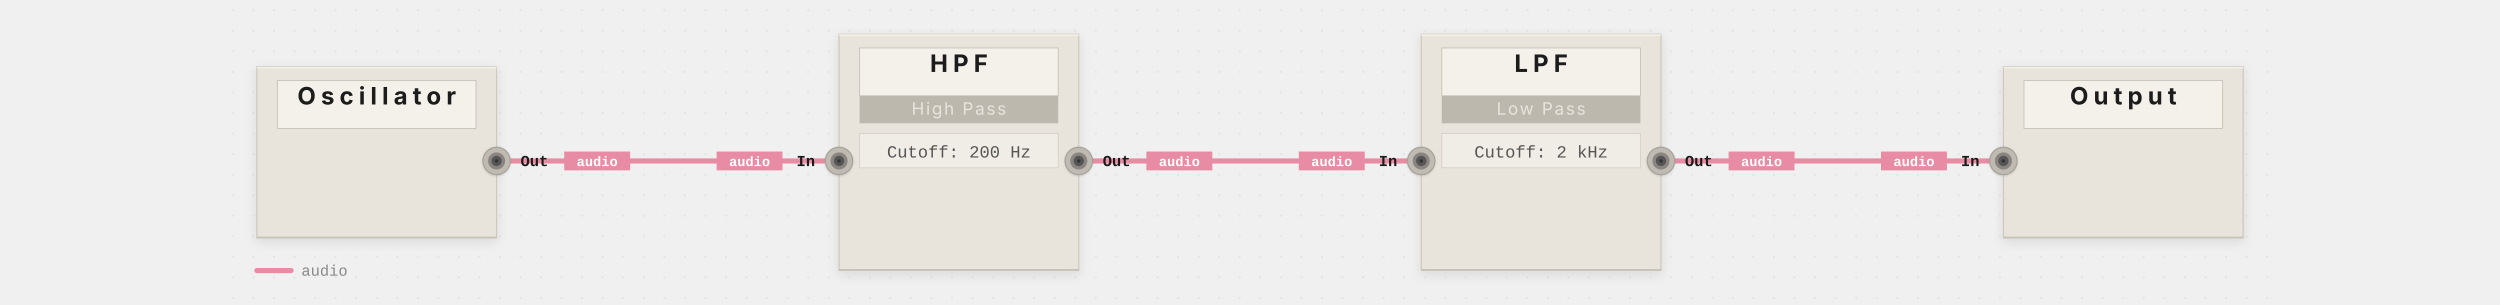
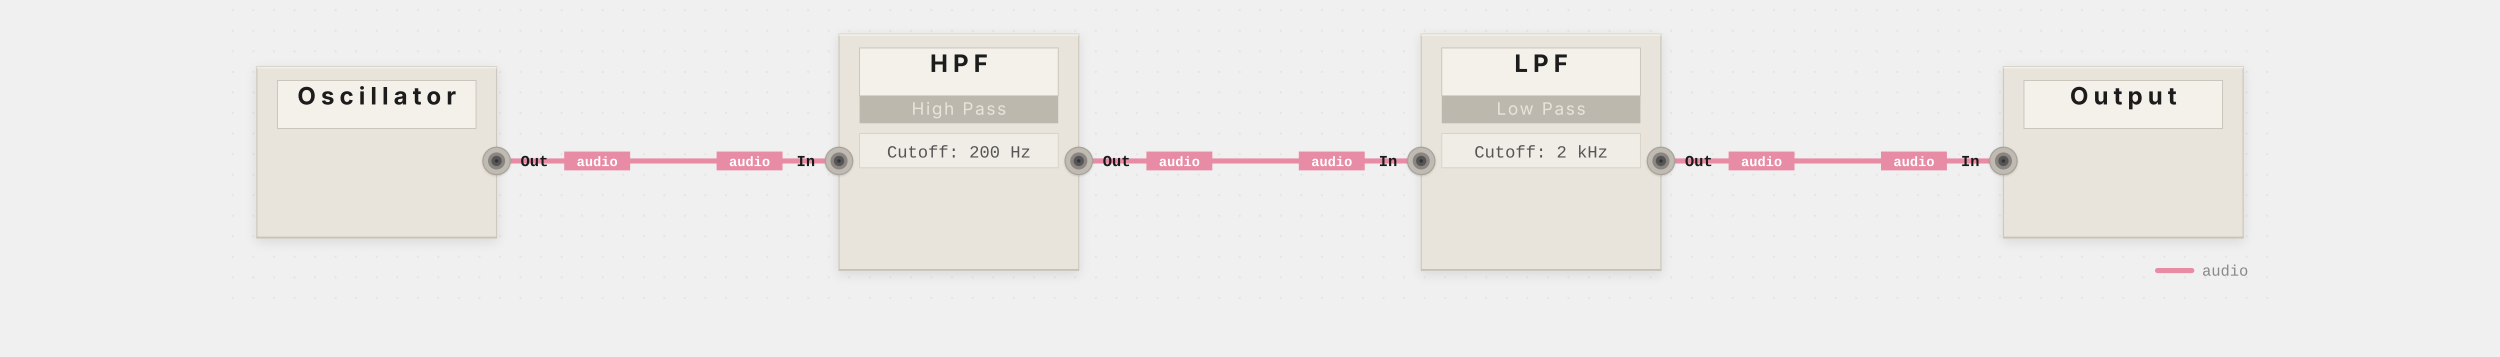
- <svg xmlns="http://www.w3.org/2000/svg" viewBox="-130 0 1460 178" width="100%" data-pf-min-width="1460" role="img" aria-labelledby="pf-253ac9-title pf-253ac9-desc">
+ <svg xmlns="http://www.w3.org/2000/svg" viewBox="-130 0 1460 208" width="100%" data-pf-min-width="1460" role="img" aria-labelledby="pf-b375d7-title pf-b375d7-desc">
  <style>@media print { .pf-panel, .pf-jack { filter: none; } }</style>
  <defs>
-     <filter id="pf-253ac9-panel-shadow" x="-20%" y="-20%" width="140%" height="140%">
+     <filter id="pf-b375d7-panel-shadow" x="-20%" y="-20%" width="140%" height="140%">
      <feDropShadow dx="0" dy="2" stdDeviation="3" flood-opacity="0.1" />
    </filter>
-     <filter id="pf-253ac9-jack-shadow" x="-20%" y="-20%" width="140%" height="140%">
+     <filter id="pf-b375d7-jack-shadow" x="-20%" y="-20%" width="140%" height="140%">
      <feDropShadow dx="0" dy="0.5" stdDeviation="0.8" flood-opacity="0.15" />
    </filter>
-     <pattern id="pf-253ac9-dots" width="12" height="12" patternUnits="userSpaceOnUse">
+     <pattern id="pf-b375d7-dots" width="12" height="12" patternUnits="userSpaceOnUse">
      <circle cx="6" cy="6" r="0.5" fill="#aaaaaa" opacity="0.3" />
    </pattern>
  </defs>
  <g class="pf-layer-bg">
-     <rect width="1200" height="178" fill="url(#pf-253ac9-dots)" />
+     <rect width="1200" height="178" fill="url(#pf-b375d7-dots)" />
  </g>
  <g class="pf-layer-cables">
    <path d="M 160 94 C 240 94, 280 94, 360 94" stroke="#e88ca5" stroke-width="3" fill="none" stroke-linecap="round" stroke-linejoin="round" data-connection="conn-0" data-signal="audio" />
    <path d="M 500 94 C 580 94, 620 94, 700 94" stroke="#e88ca5" stroke-width="3" fill="none" stroke-linecap="round" stroke-linejoin="round" data-connection="conn-1" data-signal="audio" />
    <path d="M 840 94 C 920 94, 960 94, 1040 94" stroke="#e88ca5" stroke-width="3" fill="none" stroke-linecap="round" stroke-linejoin="round" data-connection="conn-2" data-signal="audio" />
    <circle cx="160" cy="94" r="3.5" fill="#d47a93" />
    <circle cx="360" cy="94" r="3.5" fill="#d47a93" />
    <circle cx="500" cy="94" r="3.5" fill="#d47a93" />
    <circle cx="700" cy="94" r="3.5" fill="#d47a93" />
    <circle cx="840" cy="94" r="3.5" fill="#d47a93" />
    <circle cx="1040" cy="94" r="3.5" fill="#d47a93" />
  </g>
  <g class="pf-layer-panels">
-     <g data-module="HPF" filter="url(#pf-253ac9-panel-shadow)">
+     <g data-module="HPF" filter="url(#pf-b375d7-panel-shadow)">
      <rect x="360" y="20" width="140" height="138" fill="#e8e4dc" stroke="#cec8be" stroke-width="0.75" rx="0" />
      <line x1="360" y1="20.5" x2="500" y2="20.5" stroke="#f2efe8" stroke-width="1" />
      <line x1="360" y1="157.5" x2="500" y2="157.5" stroke="#bdb8ae" stroke-width="0.5" />
      <rect x="372" y="28" width="116" height="28" fill="#f4f1ea" stroke="#c5c0b6" stroke-width="0.5" />
      <text x="430" y="42" text-anchor="middle" font-family="system-ui, -apple-system, BlinkMacSystemFont, 'Segoe UI', sans-serif" font-size="14" font-weight="700" fill="#1a1a1a" letter-spacing="3">HPF</text>
      <rect class="pf-sublabel-bar" x="372" y="56" width="116" height="16" fill="#bdb8ae" />
      <text x="430" y="67" text-anchor="middle" font-family="system-ui, -apple-system, BlinkMacSystemFont, 'Segoe UI', sans-serif" font-size="10" fill="#e8e4dc" letter-spacing="1">High Pass</text>
    </g>
-     <g data-module="LPF" filter="url(#pf-253ac9-panel-shadow)">
+     <g data-module="LPF" filter="url(#pf-b375d7-panel-shadow)">
      <rect x="700" y="20" width="140" height="138" fill="#e8e4dc" stroke="#cec8be" stroke-width="0.75" rx="0" />
      <line x1="700" y1="20.5" x2="840" y2="20.5" stroke="#f2efe8" stroke-width="1" />
      <line x1="700" y1="157.5" x2="840" y2="157.5" stroke="#bdb8ae" stroke-width="0.5" />
      <rect x="712" y="28" width="116" height="28" fill="#f4f1ea" stroke="#c5c0b6" stroke-width="0.5" />
      <text x="770" y="42" text-anchor="middle" font-family="system-ui, -apple-system, BlinkMacSystemFont, 'Segoe UI', sans-serif" font-size="14" font-weight="700" fill="#1a1a1a" letter-spacing="3">LPF</text>
      <rect class="pf-sublabel-bar" x="712" y="56" width="116" height="16" fill="#bdb8ae" />
      <text x="770" y="67" text-anchor="middle" font-family="system-ui, -apple-system, BlinkMacSystemFont, 'Segoe UI', sans-serif" font-size="10" fill="#e8e4dc" letter-spacing="1">Low Pass</text>
    </g>
-     <g data-module="Oscillator" filter="url(#pf-253ac9-panel-shadow)">
+     <g data-module="Oscillator" filter="url(#pf-b375d7-panel-shadow)">
      <rect x="20" y="39" width="140" height="100" fill="#e8e4dc" stroke="#cec8be" stroke-width="0.75" rx="0" />
      <line x1="20" y1="39.5" x2="160" y2="39.5" stroke="#f2efe8" stroke-width="1" />
      <line x1="20" y1="138.5" x2="160" y2="138.5" stroke="#bdb8ae" stroke-width="0.5" />
      <rect x="32" y="47" width="116" height="28" fill="#f4f1ea" stroke="#c5c0b6" stroke-width="0.5" />
      <text x="90" y="61" text-anchor="middle" font-family="system-ui, -apple-system, BlinkMacSystemFont, 'Segoe UI', sans-serif" font-size="14" font-weight="700" fill="#1a1a1a" letter-spacing="3">Oscillator</text>
    </g>
-     <g data-module="Output" filter="url(#pf-253ac9-panel-shadow)">
+     <g data-module="Output" filter="url(#pf-b375d7-panel-shadow)">
      <rect x="1040" y="39" width="140" height="100" fill="#e8e4dc" stroke="#cec8be" stroke-width="0.75" rx="0" />
      <line x1="1040" y1="39.5" x2="1180" y2="39.5" stroke="#f2efe8" stroke-width="1" />
      <line x1="1040" y1="138.5" x2="1180" y2="138.5" stroke="#bdb8ae" stroke-width="0.5" />
      <rect x="1052" y="47" width="116" height="28" fill="#f4f1ea" stroke="#c5c0b6" stroke-width="0.5" />
      <text x="1110" y="61" text-anchor="middle" font-family="system-ui, -apple-system, BlinkMacSystemFont, 'Segoe UI', sans-serif" font-size="14" font-weight="700" fill="#1a1a1a" letter-spacing="3">Output</text>
    </g>
  </g>
  <g class="pf-layer-params">
    <rect x="372" y="78" width="116" height="20" fill="#f0ede6" stroke="#d5d0c6" stroke-width="0.5" />
    <text x="430" y="92" text-anchor="middle" font-family="'SF Mono', 'Fira Code', Consolas, 'Courier New', monospace" font-size="10" fill="#555555">Cutoff: 200 Hz</text>
    <rect x="712" y="78" width="116" height="20" fill="#f0ede6" stroke="#d5d0c6" stroke-width="0.5" />
    <text x="770" y="92" text-anchor="middle" font-family="'SF Mono', 'Fira Code', Consolas, 'Courier New', monospace" font-size="10" fill="#555555">Cutoff: 2 kHz</text>
  </g>
  <g class="pf-layer-jacks">
-     <g data-port="hpf.in" filter="url(#pf-253ac9-jack-shadow)">
+     <g data-port="hpf.in" filter="url(#pf-b375d7-jack-shadow)">
      <circle cx="360" cy="94" r="8" fill="#c0bbb2" stroke="#a8a39a" stroke-width="0.75" />
      <circle cx="360" cy="94" r="5" fill="#8a8580" />
      <circle cx="360" cy="94" r="3" fill="#555555" />
      <circle cx="360" cy="94" r="1" fill="#333333" />
    </g>
-     <g data-port="hpf.out" filter="url(#pf-253ac9-jack-shadow)">
+     <g data-port="hpf.out" filter="url(#pf-b375d7-jack-shadow)">
      <circle cx="500" cy="94" r="8" fill="#c0bbb2" stroke="#a8a39a" stroke-width="0.75" />
      <circle cx="500" cy="94" r="5" fill="#8a8580" />
      <circle cx="500" cy="94" r="3" fill="#555555" />
      <circle cx="500" cy="94" r="1" fill="#333333" />
    </g>
-     <g data-port="lpf.in" filter="url(#pf-253ac9-jack-shadow)">
+     <g data-port="lpf.in" filter="url(#pf-b375d7-jack-shadow)">
      <circle cx="700" cy="94" r="8" fill="#c0bbb2" stroke="#a8a39a" stroke-width="0.75" />
      <circle cx="700" cy="94" r="5" fill="#8a8580" />
      <circle cx="700" cy="94" r="3" fill="#555555" />
      <circle cx="700" cy="94" r="1" fill="#333333" />
    </g>
-     <g data-port="lpf.out" filter="url(#pf-253ac9-jack-shadow)">
+     <g data-port="lpf.out" filter="url(#pf-b375d7-jack-shadow)">
      <circle cx="840" cy="94" r="8" fill="#c0bbb2" stroke="#a8a39a" stroke-width="0.75" />
      <circle cx="840" cy="94" r="5" fill="#8a8580" />
      <circle cx="840" cy="94" r="3" fill="#555555" />
      <circle cx="840" cy="94" r="1" fill="#333333" />
    </g>
-     <g data-port="oscillator.out" filter="url(#pf-253ac9-jack-shadow)">
+     <g data-port="oscillator.out" filter="url(#pf-b375d7-jack-shadow)">
      <circle cx="160" cy="94" r="8" fill="#c0bbb2" stroke="#a8a39a" stroke-width="0.75" />
      <circle cx="160" cy="94" r="5" fill="#8a8580" />
      <circle cx="160" cy="94" r="3" fill="#555555" />
      <circle cx="160" cy="94" r="1" fill="#333333" />
    </g>
-     <g data-port="output.in" filter="url(#pf-253ac9-jack-shadow)">
+     <g data-port="output.in" filter="url(#pf-b375d7-jack-shadow)">
      <circle cx="1040" cy="94" r="8" fill="#c0bbb2" stroke="#a8a39a" stroke-width="0.75" />
      <circle cx="1040" cy="94" r="5" fill="#8a8580" />
      <circle cx="1040" cy="94" r="3" fill="#555555" />
      <circle cx="1040" cy="94" r="1" fill="#333333" />
    </g>
  </g>
  <g class="pf-layer-labels">
    <text x="346" y="97" font-family="'SF Mono', 'Fira Code', Consolas, 'Courier New', monospace" font-size="9" fill="#1a1a1a" font-weight="600" text-anchor="end">In</text>
    <rect class="pf-port-pill" x="288.5" y="88.5" width="38.5" height="11" rx="0" fill="#e88ca5" data-signal="audio" />
    <text class="pf-port-pill-text" x="307.75" y="97" text-anchor="middle" font-family="'SF Mono', 'Fira Code', Consolas, 'Courier New', monospace" font-size="8" fill="#ffffff" font-weight="600">audio</text>
    <text x="514" y="97" font-family="'SF Mono', 'Fira Code', Consolas, 'Courier New', monospace" font-size="9" fill="#1a1a1a" font-weight="600" text-anchor="start">Out</text>
    <rect class="pf-port-pill" x="539.5" y="88.5" width="38.5" height="11" rx="0" fill="#e88ca5" data-signal="audio" />
    <text class="pf-port-pill-text" x="558.75" y="97" text-anchor="middle" font-family="'SF Mono', 'Fira Code', Consolas, 'Courier New', monospace" font-size="8" fill="#ffffff" font-weight="600">audio</text>
    <text x="686" y="97" font-family="'SF Mono', 'Fira Code', Consolas, 'Courier New', monospace" font-size="9" fill="#1a1a1a" font-weight="600" text-anchor="end">In</text>
    <rect class="pf-port-pill" x="628.5" y="88.5" width="38.5" height="11" rx="0" fill="#e88ca5" data-signal="audio" />
    <text class="pf-port-pill-text" x="647.75" y="97" text-anchor="middle" font-family="'SF Mono', 'Fira Code', Consolas, 'Courier New', monospace" font-size="8" fill="#ffffff" font-weight="600">audio</text>
    <text x="854" y="97" font-family="'SF Mono', 'Fira Code', Consolas, 'Courier New', monospace" font-size="9" fill="#1a1a1a" font-weight="600" text-anchor="start">Out</text>
    <rect class="pf-port-pill" x="879.5" y="88.5" width="38.5" height="11" rx="0" fill="#e88ca5" data-signal="audio" />
    <text class="pf-port-pill-text" x="898.75" y="97" text-anchor="middle" font-family="'SF Mono', 'Fira Code', Consolas, 'Courier New', monospace" font-size="8" fill="#ffffff" font-weight="600">audio</text>
    <text x="174" y="97" font-family="'SF Mono', 'Fira Code', Consolas, 'Courier New', monospace" font-size="9" fill="#1a1a1a" font-weight="600" text-anchor="start">Out</text>
    <rect class="pf-port-pill" x="199.5" y="88.5" width="38.5" height="11" rx="0" fill="#e88ca5" data-signal="audio" />
    <text class="pf-port-pill-text" x="218.75" y="97" text-anchor="middle" font-family="'SF Mono', 'Fira Code', Consolas, 'Courier New', monospace" font-size="8" fill="#ffffff" font-weight="600">audio</text>
    <text x="1026" y="97" font-family="'SF Mono', 'Fira Code', Consolas, 'Courier New', monospace" font-size="9" fill="#1a1a1a" font-weight="600" text-anchor="end">In</text>
    <rect class="pf-port-pill" x="968.5" y="88.5" width="38.5" height="11" rx="0" fill="#e88ca5" data-signal="audio" />
    <text class="pf-port-pill-text" x="987.75" y="97" text-anchor="middle" font-family="'SF Mono', 'Fira Code', Consolas, 'Courier New', monospace" font-size="8" fill="#ffffff" font-weight="600">audio</text>
  </g>
  <g class="pf-layer-annotations" />
  <g class="pf-layer-legend">
-     <g transform="translate(20, 158)">
+     <g transform="translate(1130, 158)">
      <line x1="0" y1="0" x2="20" y2="0" stroke="#e88ca5" stroke-width="3" stroke-linecap="round" />
      <text x="26" y="3" font-family="'SF Mono', 'Fira Code', Consolas, 'Courier New', monospace" font-size="9" fill="#888888">audio</text>
    </g>
  </g>
</svg>
